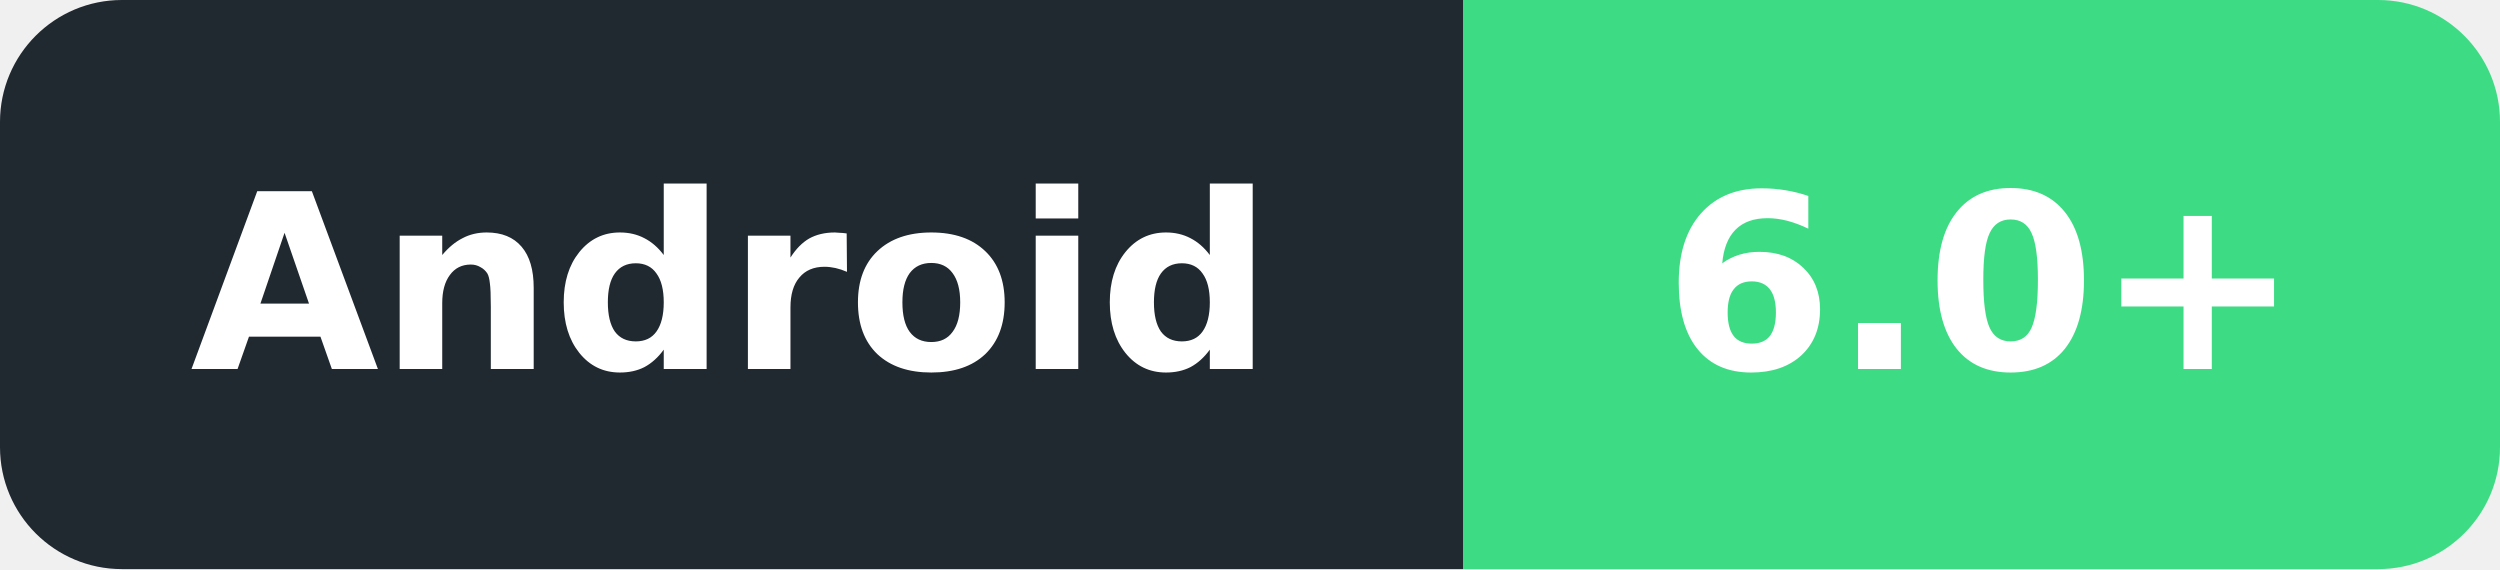
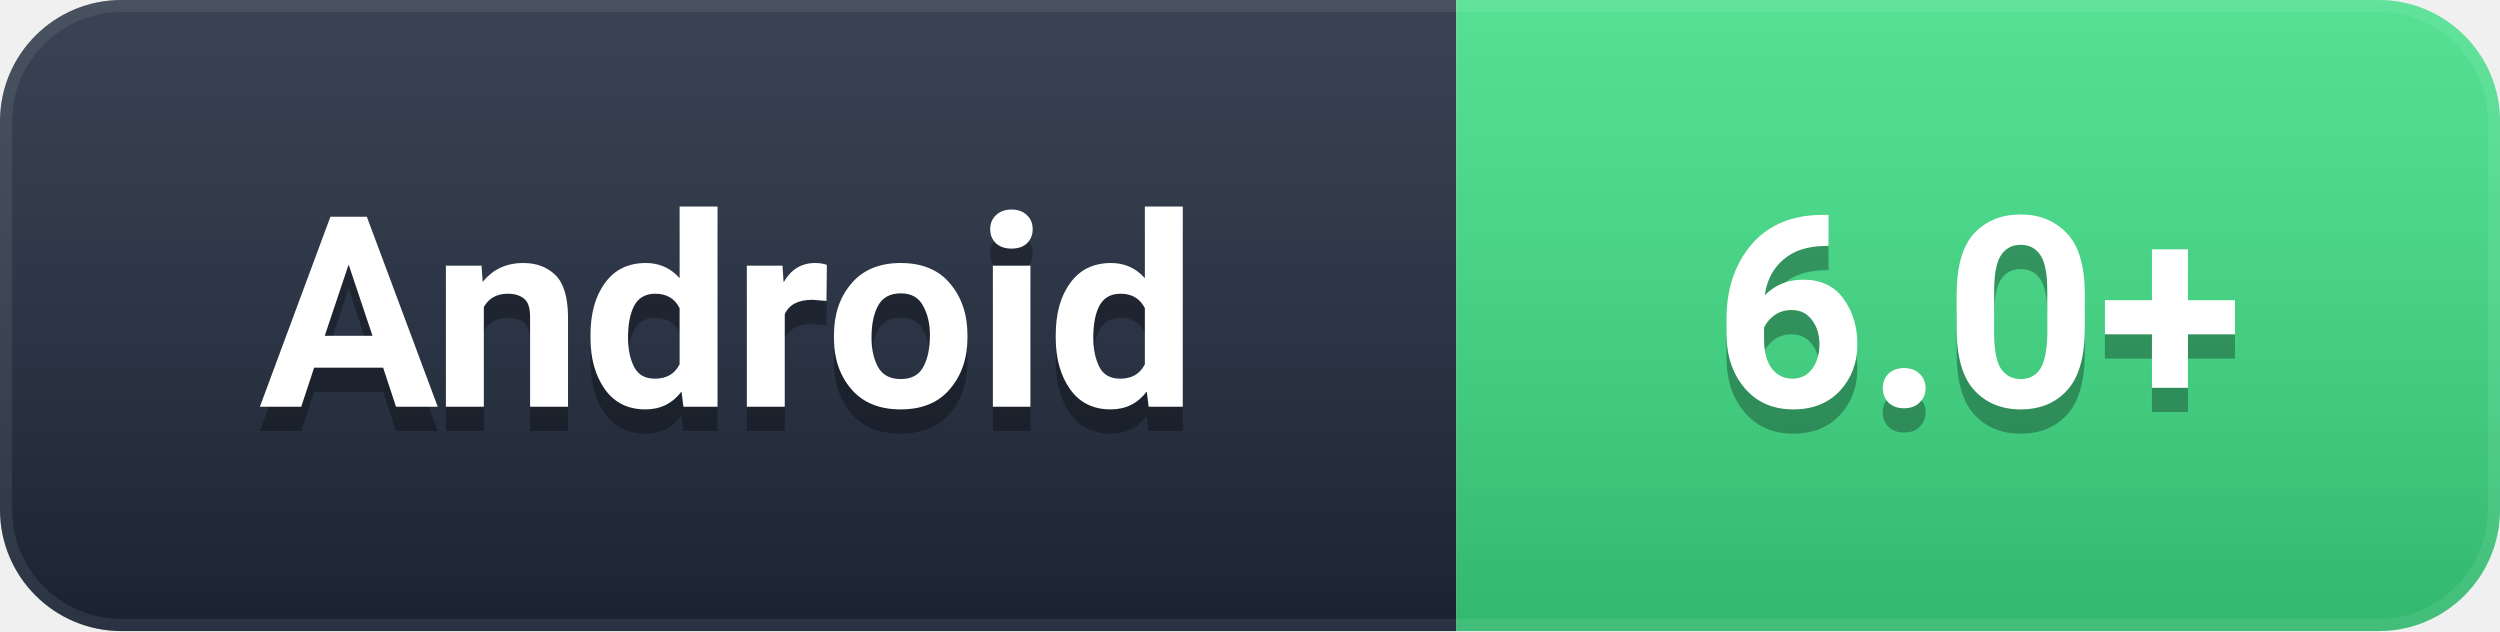
- <svg xmlns="http://www.w3.org/2000/svg" width="123" height="28" viewBox="0 0 123 28" role="img" aria-label="Android: 6.0+">
+ <svg xmlns="http://www.w3.org/2000/svg" width="103" height="26" viewBox="0 0 103 26" role="img" aria-label="Android: 6.0+">
  <defs>
-     <clipPath id="badge">
-       <rect width="123" height="28" rx="6" />
+     <linearGradient id="g" x1="0" y1="0" x2="0" y2="1">
+       <stop offset="0%" stop-color="#ffffff" stop-opacity="0.12" />
+       <stop offset="100%" stop-color="#000000" stop-opacity="0.16" />
+     </linearGradient>
+     <clipPath id="c">
+       <rect width="103" height="26" rx="5" />
    </clipPath>
  </defs>
-   <g clip-path="url(#badge)">
-     <rect width="72" height="28" fill="#202830" />
-     <rect x="72" width="51" height="28" fill="#3DDC84" />
+   <g clip-path="url(#c)">
+     <rect width="60" height="26" fill="#1e293b" />
+     <rect x="60" width="43" height="26" fill="#3DDC84" />
+     <rect width="103" height="26" fill="url(#g)" />
+     <rect width="103" height="26" rx="5" fill="none" stroke="#ffffff" stroke-opacity="0.08" stroke-width="1" />
  </g>
-   <g font-family="DejaVu Sans,Verdana,Arial,sans-serif" font-size="12" font-weight="600" fill="#ffffff" text-anchor="middle" dominant-baseline="central">
-     <text x="36.0" y="14" textLength="54" lengthAdjust="spacingAndGlyphs">Android</text>
-     <text x="97.5" y="14" textLength="33" lengthAdjust="spacingAndGlyphs">6.0+</text>
+   <g font-family="-apple-system, BlinkMacSystemFont, 'Segoe UI', Roboto, 'Helvetica Neue', Arial, sans-serif" font-size="11" font-weight="600" text-anchor="middle" dominant-baseline="central">
+     <text x="30.0" y="14" fill="#000000" opacity="0.3">Android</text>
+     <text x="30.0" y="13" fill="#ffffff">Android</text>
+     <text x="81.5" y="14" fill="#000000" opacity="0.3">6.0+</text>
+     <text x="81.5" y="13" fill="#ffffff">6.0+</text>
  </g>
</svg>
